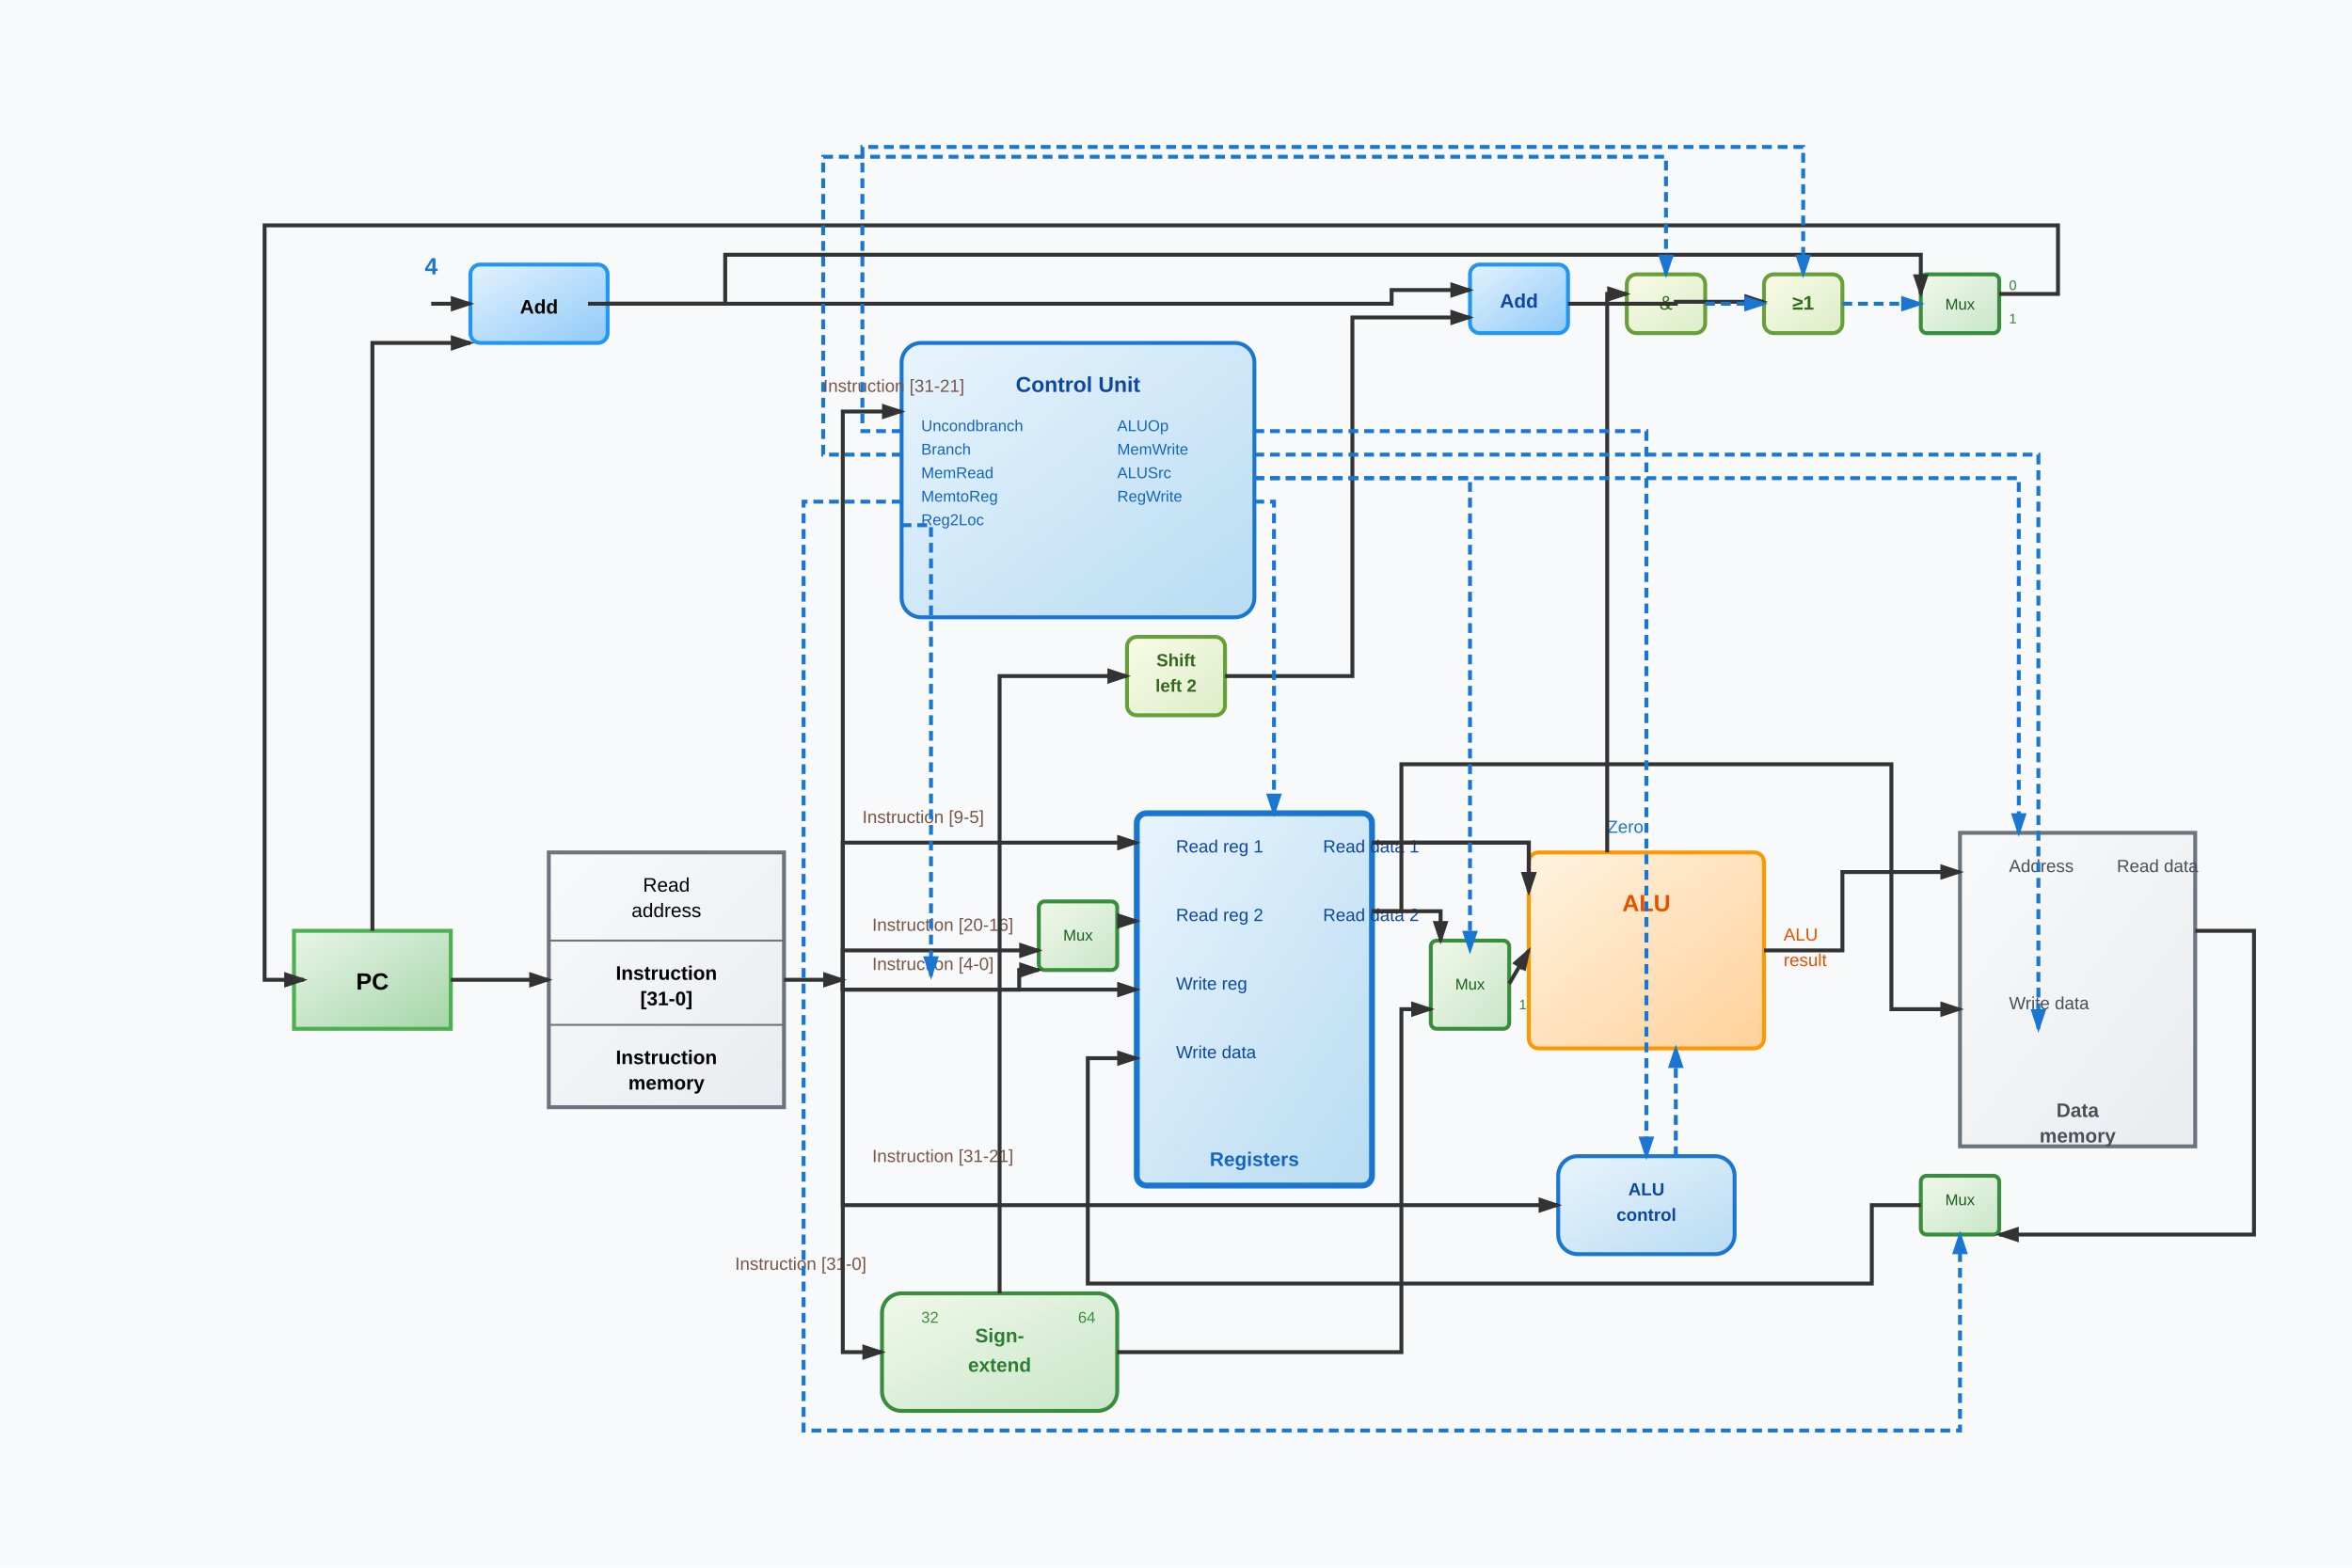
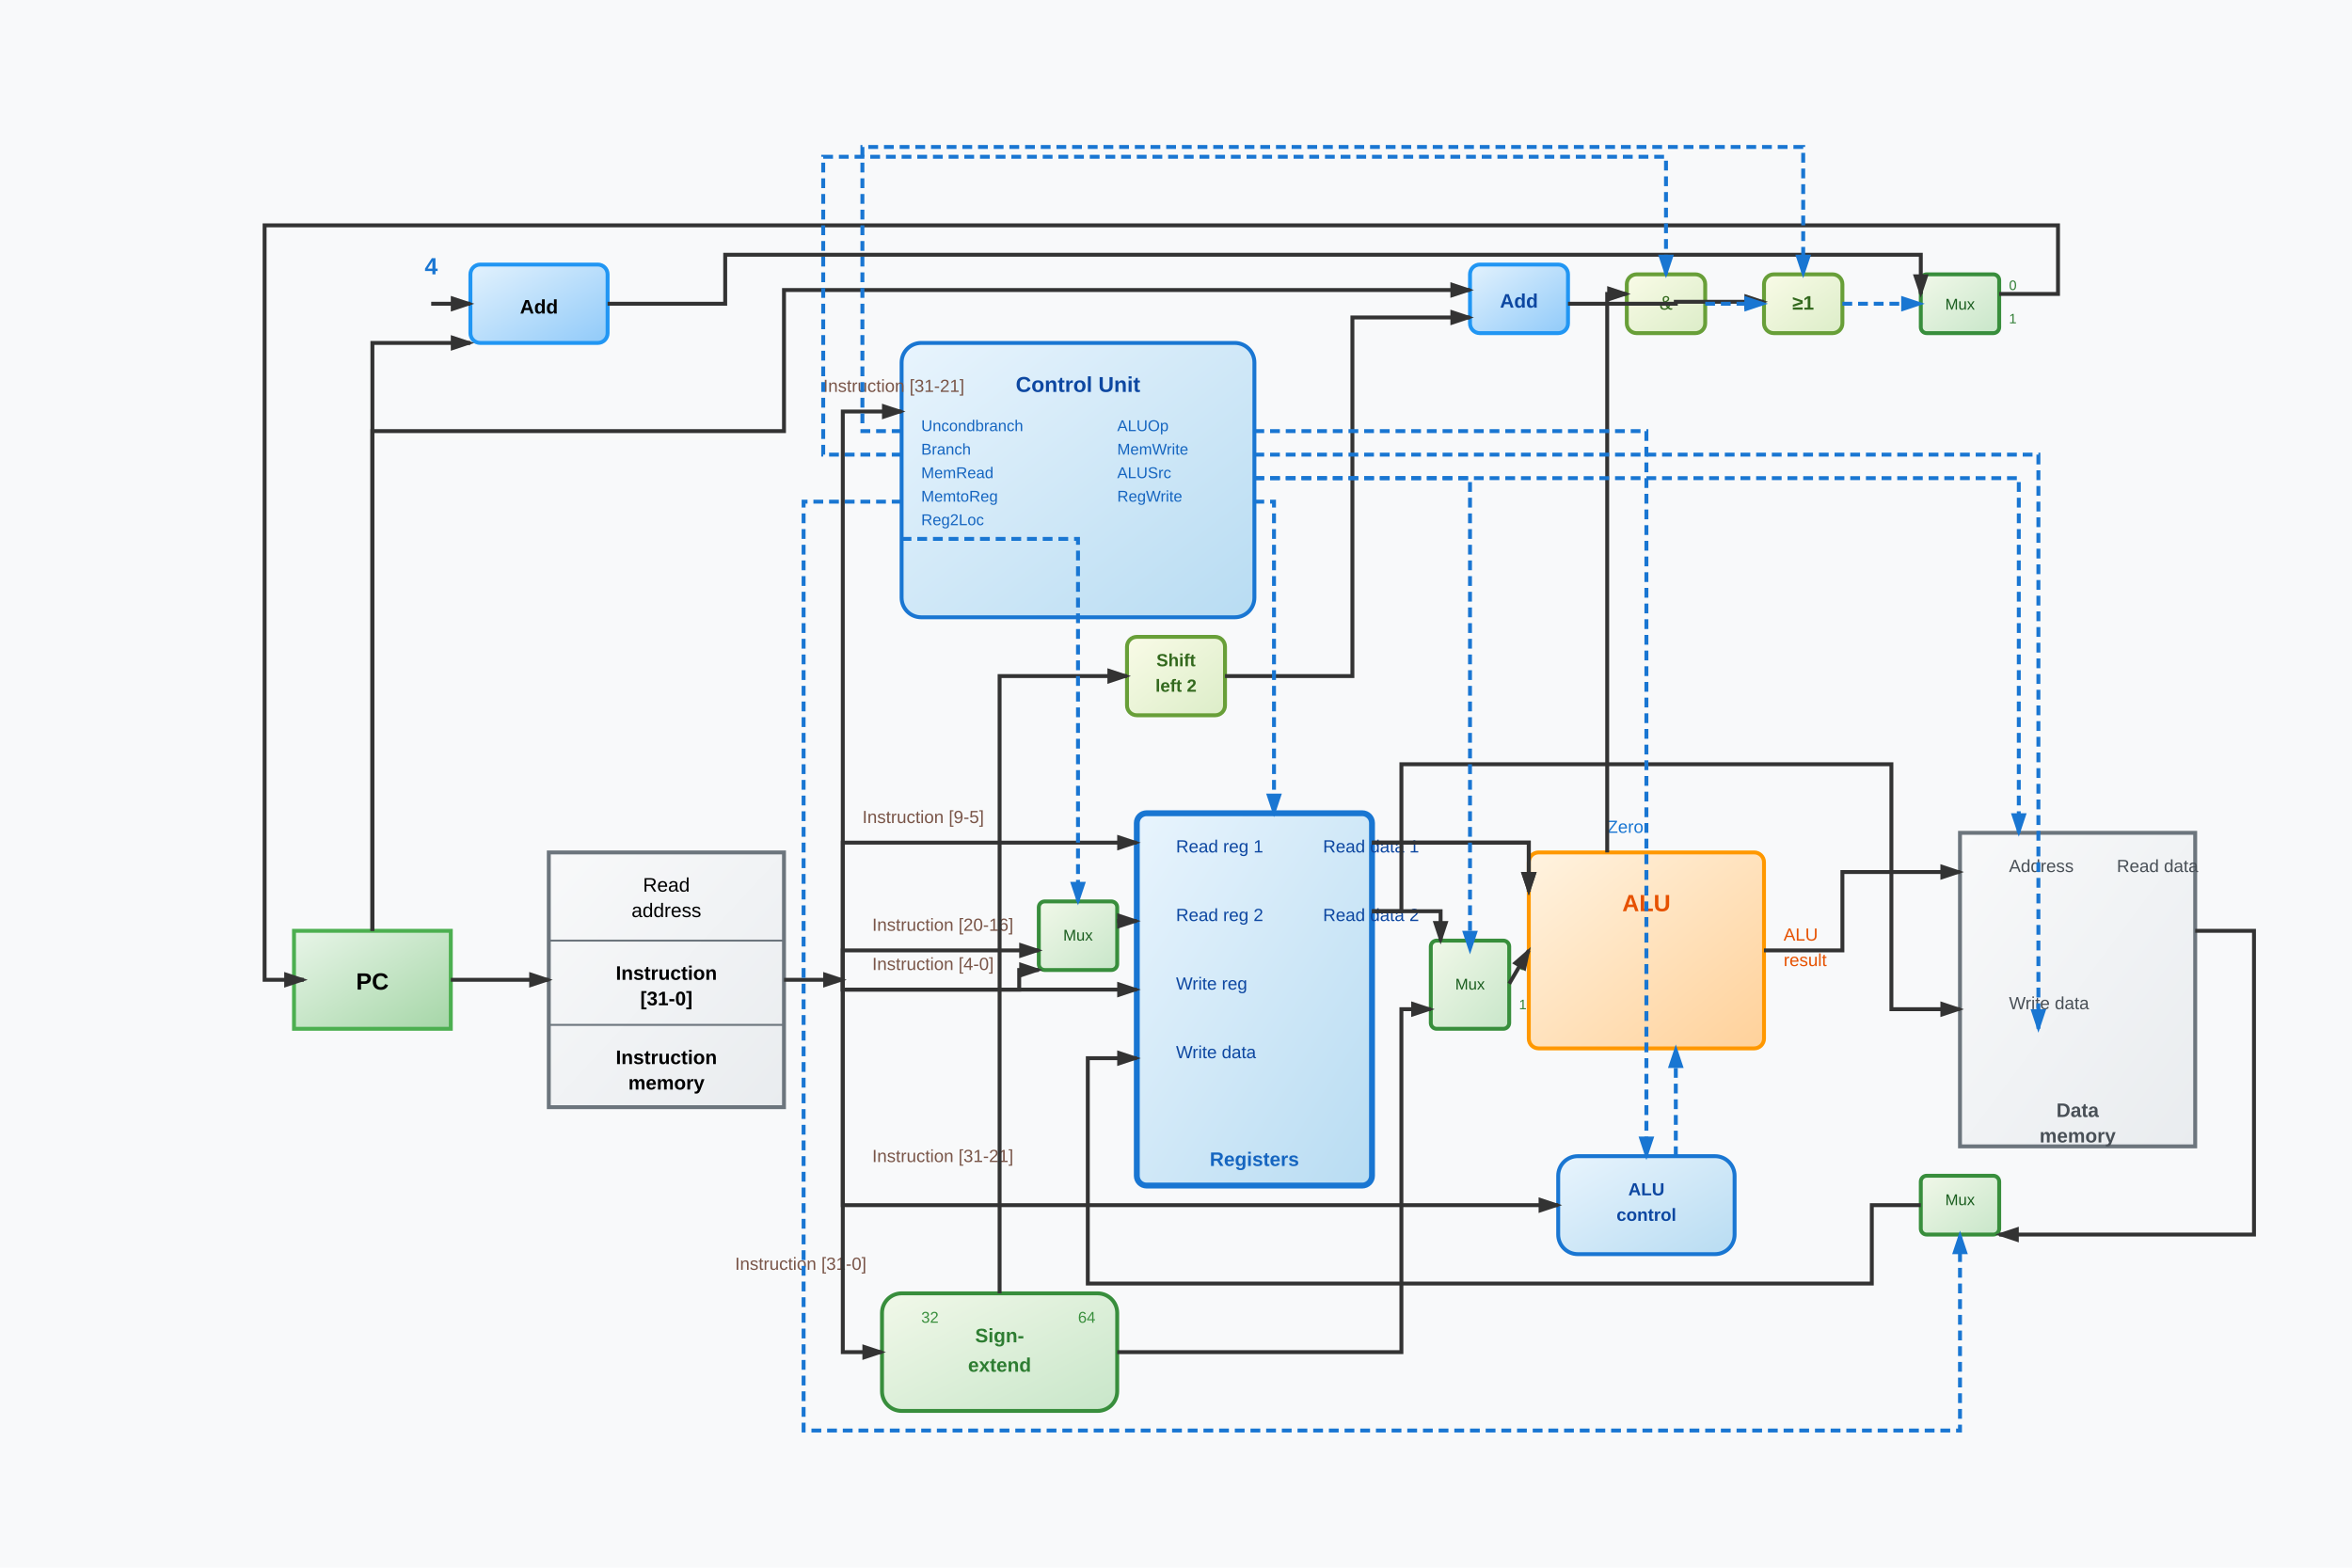
<svg xmlns="http://www.w3.org/2000/svg" viewBox="0 0 1200 800">
  <defs>
    <linearGradient id="controlGradient" x1="0%" y1="0%" x2="100%" y2="100%">
      <stop offset="0%" style="stop-color:#E8F4FD;stop-opacity:1" />
      <stop offset="100%" style="stop-color:#B8DCF2;stop-opacity:1" />
    </linearGradient>
    <linearGradient id="aluGradient" x1="0%" y1="0%" x2="100%" y2="100%">
      <stop offset="0%" style="stop-color:#FFF3E0;stop-opacity:1" />
      <stop offset="100%" style="stop-color:#FFD19A;stop-opacity:1" />
    </linearGradient>
    <linearGradient id="registerGradient" x1="0%" y1="0%" x2="100%" y2="100%">
      <stop offset="0%" style="stop-color:#E8F4FD;stop-opacity:1" />
      <stop offset="100%" style="stop-color:#B8DCF2;stop-opacity:1" />
    </linearGradient>
    <linearGradient id="pcGradient" x1="0%" y1="0%" x2="100%" y2="100%">
      <stop offset="0%" style="stop-color:#E8F5E8;stop-opacity:1" />
      <stop offset="100%" style="stop-color:#A5D6A7;stop-opacity:1" />
    </linearGradient>
    <linearGradient id="memoryGradient" x1="0%" y1="0%" x2="100%" y2="100%">
      <stop offset="0%" style="stop-color:#F8F9FA;stop-opacity:1" />
      <stop offset="100%" style="stop-color:#E9ECEF;stop-opacity:1" />
    </linearGradient>
    <linearGradient id="muxGradient" x1="0%" y1="0%" x2="100%" y2="100%">
      <stop offset="0%" style="stop-color:#F1F8E9;stop-opacity:1" />
      <stop offset="100%" style="stop-color:#C8E6C9;stop-opacity:1" />
    </linearGradient>
    <linearGradient id="signExtendGradient" x1="0%" y1="0%" x2="100%" y2="100%">
      <stop offset="0%" style="stop-color:#F1F8E9;stop-opacity:1" />
      <stop offset="100%" style="stop-color:#C8E6C9;stop-opacity:1" />
    </linearGradient>
    <linearGradient id="adderGradient" x1="0%" y1="0%" x2="100%" y2="100%">
      <stop offset="0%" style="stop-color:#E3F2FD;stop-opacity:1" />
      <stop offset="100%" style="stop-color:#90CAF9;stop-opacity:1" />
    </linearGradient>
    <linearGradient id="gateGradient" x1="0%" y1="0%" x2="100%" y2="100%">
      <stop offset="0%" style="stop-color:#F9FBE7;stop-opacity:1" />
      <stop offset="100%" style="stop-color:#DCEDC8;stop-opacity:1" />
    </linearGradient>
    <marker id="arrowhead" markerWidth="6" markerHeight="4" refX="5" refY="2" orient="auto" fill="#333" viewBox="0 0 6 4">
      <polygon points="0 0, 6 2, 0 4" />
    </marker>
    <marker id="arrowheadBlue" markerWidth="6" markerHeight="4" refX="5" refY="2" orient="auto" fill="#1976D2" viewBox="0 0 6 4">
      <polygon points="0 0, 6 2, 0 4" />
    </marker>
    <marker id="arrowheadGray" markerWidth="6" markerHeight="4" refX="5" refY="2" orient="auto" fill="#888" viewBox="0 0 6 4">
      <polygon points="0 0, 6 2, 0 4" />
    </marker>
  </defs>
  <rect x="0" y="0" width="1200" height="800" fill="#f8f9fa" />
  <g id="block-pc">
    <rect x="150" y="475" width="80" height="50" fill="url(#pcGradient)" stroke="#4CAF50" stroke-width="2" />
    <text x="190" y="505" text-anchor="middle" font-family="Arial" font-size="12" font-weight="bold">PC</text>
  </g>
  <g id="block-adder1">
    <rect x="240" y="135" width="70" height="40" fill="url(#adderGradient)" stroke="#2196F3" stroke-width="2" rx="5" />
    <text x="275" y="160" text-anchor="middle" font-family="Arial" font-size="10" font-weight="bold">Add</text>
  </g>
  <g id="constant-4">
    <text x="220" y="140" text-anchor="middle" font-family="Arial" font-size="12" font-weight="bold" fill="#1976D2">4</text>
  </g>
  <g id="block-imem">
    <rect x="280" y="435" width="120" height="130" fill="url(#memoryGradient)" stroke="#6C757D" stroke-width="2" />
    <text x="340" y="455" text-anchor="middle" font-family="Arial" font-size="10">Read</text>
    <text x="340" y="468" text-anchor="middle" font-family="Arial" font-size="10">address</text>
    <line x1="280" y1="480" x2="400" y2="480" stroke="#6C757D" stroke-width="1" />
    <text x="340" y="500" text-anchor="middle" font-family="Arial" font-size="10" font-weight="bold">Instruction</text>
    <text x="340" y="513" text-anchor="middle" font-family="Arial" font-size="10" font-weight="bold">[31-0]</text>
    <line x1="280" y1="523" x2="400" y2="523" stroke="#6C757D" stroke-width="1" />
    <text x="340" y="543" text-anchor="middle" font-family="Arial" font-size="10" font-weight="bold">Instruction</text>
    <text x="340" y="556" text-anchor="middle" font-family="Arial" font-size="10" font-weight="bold">memory</text>
  </g>
  <g id="block-control">
    <rect x="460" y="175" width="180" height="140" fill="url(#controlGradient)" stroke="#1976D2" stroke-width="2" rx="10" />
    <text x="550" y="200" text-anchor="middle" font-family="Arial" font-size="11" font-weight="bold" fill="#0D47A1">Control Unit</text>
    <text x="470" y="220" font-family="Arial" font-size="8" fill="#1565C0">Uncondbranch</text>
    <text x="470" y="232" font-family="Arial" font-size="8" fill="#1565C0">Branch</text>
    <text x="470" y="244" font-family="Arial" font-size="8" fill="#1565C0">MemRead</text>
    <text x="470" y="256" font-family="Arial" font-size="8" fill="#1565C0">MemtoReg</text>
    <text x="470" y="268" font-family="Arial" font-size="8" fill="#1565C0">Reg2Loc</text>
    <text x="570" y="220" font-family="Arial" font-size="8" fill="#1565C0">ALUOp</text>
    <text x="570" y="232" font-family="Arial" font-size="8" fill="#1565C0">MemWrite</text>
    <text x="570" y="244" font-family="Arial" font-size="8" fill="#1565C0">ALUSrc</text>
    <text x="570" y="256" font-family="Arial" font-size="8" fill="#1565C0">RegWrite</text>
  </g>
  <g id="block-regs">
    <rect x="580" y="415" width="120" height="190" fill="url(#registerGradient)" stroke="#1976D2" stroke-width="3" rx="5" />
    <text x="600" y="435" font-family="Arial" font-size="9" fill="#0D47A1">Read reg 1</text>
    <text x="600" y="470" font-family="Arial" font-size="9" fill="#0D47A1">Read reg 2</text>
    <text x="600" y="505" font-family="Arial" font-size="9" fill="#0D47A1">Write reg</text>
    <text x="600" y="540" font-family="Arial" font-size="9" fill="#0D47A1">Write data</text>
    <text x="640" y="595" text-anchor="middle" font-family="Arial" font-size="10" font-weight="bold" fill="#1565C0">Registers</text>
    <text x="675" y="435" font-family="Arial" font-size="9" fill="#0D47A1">Read data 1</text>
    <text x="675" y="470" font-family="Arial" font-size="9" fill="#0D47A1">Read data 2</text>
  </g>
  <g id="block-mux1">
    <rect x="530" y="460" width="40" height="35" fill="url(#muxGradient)" stroke="#388E3C" stroke-width="2" rx="3" />
    <text x="550" y="480" text-anchor="middle" font-family="Arial" font-size="8" fill="#1B5E20">Mux</text>
  </g>
  <g id="block-signext">
    <rect x="450" y="660" width="120" height="60" fill="url(#signExtendGradient)" stroke="#388E3C" stroke-width="2" rx="10" />
    <text x="510" y="685" text-anchor="middle" font-family="Arial" font-size="10" font-weight="bold" fill="#2E7D32">Sign-</text>
    <text x="510" y="700" text-anchor="middle" font-family="Arial" font-size="10" font-weight="bold" fill="#2E7D32">extend</text>
    <text x="470" y="675" font-family="Arial" font-size="8" fill="#388E3C">32</text>
    <text x="550" y="675" font-family="Arial" font-size="8" fill="#388E3C">64</text>
  </g>
  <g id="block-mux2">
    <rect x="730" y="480" width="40" height="45" fill="url(#muxGradient)" stroke="#388E3C" stroke-width="2" rx="3" />
    <text x="750" y="505" text-anchor="middle" font-family="Arial" font-size="8" fill="#1B5E20">Mux</text>
    <text x="775" y="495" font-family="Arial" font-size="7" fill="#2E7D32">0</text>
    <text x="775" y="515" font-family="Arial" font-size="7" fill="#2E7D32">1</text>
  </g>
  <g id="block-alu">
    <rect x="780" y="435" width="120" height="100" fill="url(#aluGradient)" stroke="#FF9800" stroke-width="2" rx="5" />
    <text x="840" y="465" text-anchor="middle" font-family="Arial" font-size="12" font-weight="bold" fill="#E65100">ALU</text>
    <text x="820" y="425" font-family="Arial" font-size="9" fill="#1976D2">Zero</text>
    <text x="910" y="480" font-family="Arial" font-size="9" fill="#E65100">ALU</text>
    <text x="910" y="493" font-family="Arial" font-size="9" fill="#E65100">result</text>
  </g>
  <g id="block-alucontrol">
    <rect x="795" y="590" width="90" height="50" fill="url(#controlGradient)" stroke="#1976D2" stroke-width="2" rx="10" />
    <text x="840" y="610" text-anchor="middle" font-family="Arial" font-size="9" font-weight="bold" fill="#0D47A1">ALU</text>
    <text x="840" y="623" text-anchor="middle" font-family="Arial" font-size="9" font-weight="bold" fill="#0D47A1">control</text>
  </g>
  <g id="block-datamem">
    <rect x="1000" y="425" width="120" height="160" fill="url(#memoryGradient)" stroke="#6C757D" stroke-width="2" />
    <text x="1025" y="445" font-family="Arial" font-size="9" fill="#495057">Address</text>
    <text x="1025" y="515" font-family="Arial" font-size="9" fill="#495057">Write data</text>
    <text x="1080" y="445" font-family="Arial" font-size="9" fill="#495057">Read data</text>
    <text x="1060" y="570" text-anchor="middle" font-family="Arial" font-size="10" font-weight="bold" fill="#495057">Data</text>
    <text x="1060" y="583" text-anchor="middle" font-family="Arial" font-size="10" font-weight="bold" fill="#495057">memory</text>
  </g>
  <g id="block-mux3">
    <rect x="980" y="600" width="40" height="30" fill="url(#muxGradient)" stroke="#388E3C" stroke-width="2" rx="3" />
    <text x="1000" y="615" text-anchor="middle" font-family="Arial" font-size="8" fill="#1B5E20">Mux</text>
  </g>
  <g id="block-shift-left">
    <rect x="575" y="325" width="50" height="40" fill="url(#gateGradient)" stroke="#689F38" stroke-width="2" rx="5" />
    <text x="600" y="340" text-anchor="middle" font-family="Arial" font-size="9" font-weight="bold" fill="#33691E">Shift</text>
    <text x="600" y="353" text-anchor="middle" font-family="Arial" font-size="9" font-weight="bold" fill="#33691E">left 2</text>
  </g>
  <g id="block-adder2">
    <rect x="750" y="135" width="50" height="35" fill="url(#adderGradient)" stroke="#2196F3" stroke-width="2" rx="5" />
    <text x="775" y="157" text-anchor="middle" font-family="Arial" font-size="10" font-weight="bold" fill="#0D47A1">Add</text>
  </g>
  <g id="block-and-gate">
    <rect x="830" y="140" width="40" height="30" fill="url(#gateGradient)" stroke="#689F38" stroke-width="2" rx="5" />
    <text x="850" y="158" text-anchor="middle" font-family="Arial" font-size="10" fill="#33691E">&amp;</text>
  </g>
  <g id="block-or-gate">
    <rect x="900" y="140" width="40" height="30" fill="url(#gateGradient)" stroke="#689F38" stroke-width="2" rx="5" />
    <text x="920" y="158" text-anchor="middle" font-family="Arial" font-size="10" font-weight="bold" fill="#33691E">≥1</text>
  </g>
  <g id="block-mux4">
    <rect x="980" y="140" width="40" height="30" fill="url(#muxGradient)" stroke="#388E3C" stroke-width="2" rx="3" />
    <text x="1000" y="158" text-anchor="middle" font-family="Arial" font-size="8" fill="#1B5E20">Mux</text>
    <text x="1025" y="148" font-family="Arial" font-size="7" fill="#2E7D32">0</text>
    <text x="1025" y="165" font-family="Arial" font-size="7" fill="#2E7D32">1</text>
  </g>
  <g id="instruction-field-labels" font-family="Arial" font-size="9" fill="#795548">
    <text x="420" y="200">Instruction [31-21]</text>
    <text x="440" y="420">Instruction [9-5]</text>
    <text x="445" y="475">Instruction [20-16]</text>
    <text x="445" y="495">Instruction [4-0]</text>
    <text x="375" y="648">Instruction [31-0]</text>
    <text x="445" y="593">Instruction [31-21]</text>
  </g>
  <g id="data-paths" stroke-width="2" fill="none">
    <path id="path-pc-imem" stroke="#333" d="M230 500 L280 500" marker-end="url(#arrowhead)" />
    <path id="path-pc-adder1" stroke="#333" d="M190 475 L190 175 L240 175" marker-end="url(#arrowhead)" />
    <path id="path-4-adder" stroke="#333" d="M220 155 L240 155" marker-end="url(#arrowhead)" />
    <path id="path-adder1-mux4-in0" stroke="#333" d="M310 155 L370 155 L370 130 L980 130 L980 150" marker-end="url(#arrowhead)" />
    <path id="path-mux4-pc" stroke="#333" d="M1020 150 L1050 150 L1050 115 L135 115 L135 500 L155 500" marker-end="url(#arrowhead)" />
    <path id="path-imem-out" stroke="#333" d="M400 500 L430 500" marker-end="url(#arrowhead)" />
    <path id="path-instr-control" stroke="#333" d="M430 500 L430 210 L460 210" marker-end="url(#arrowhead)" />
    <path id="path-instr-regs" stroke="#333" d="M430 500 L430 430 L580 430" marker-end="url(#arrowhead)" />
    <path id="path-instr-reg2loc-0" stroke="#333" d="M430 500 L430 485 L530 485" marker-end="url(#arrowhead)" />
    <path id="path-instr-reg2loc-1" stroke="#333" d="M430 500 L430 505 L520 505 L520 495 L530 495" marker-end="url(#arrowhead)" />
    <path id="path-instr-regwriteaddr" stroke="#333" d="M430 500 L430 505 L580 505" marker-end="url(#arrowhead)" />
    <path id="path-instr-signext" stroke="#333" d="M430 500 L430 690 L450 690" marker-end="url(#arrowhead)" />
    <path id="path-instr-alucontrol" stroke="#333" d="M430 500 L430 615 L795 615" marker-end="url(#arrowhead)" />
    <path id="path-reg2loc-out" stroke="#333" d="M570 470 L580 470" marker-end="url(#arrowhead)" />
    <path id="path-regs-rdata1" stroke="#333" d="M700 430 L780 430 L780 455" marker-end="url(#arrowhead)" />
    <path id="path-regs-rdata2" stroke="#333" d="M700 465 L735 465 L735 480" marker-end="url(#arrowhead)" />
    <path id="path-rdata2-memwrite" stroke="#333" d="M700 465 L715 465 L715 390 L965 390 L965 515 L1000 515" marker-end="url(#arrowhead)" />
    <path id="path-signext-out-mux2" stroke="#333" d="M570 690 L715 690 L715 515 L730 515" marker-end="url(#arrowhead)" />
    <path id="path-mux2-alu" stroke="#333" d="M770 502 L780 485" marker-end="url(#arrowhead)" />
    <path id="path-rdata1-alu" stroke="#333" d="M700 430 L780 430 L780 455" marker-end="url(#arrowhead)" />
    <path id="path-alu-result" stroke="#333" d="M900 485 L940 485 L940 445 L1000 445" marker-end="url(#arrowhead)" />
    <path id="path-alu-zero" stroke="#333" d="M820 435 L820 150 L830 150" marker-end="url(#arrowhead)" />
    <path id="path-mem-readdata" stroke="#333" d="M1120 475 L1150 475 L1150 630 L1020 630" marker-end="url(#arrowhead)" />
    <path id="path-mux3-wb" stroke="#333" d="M980 615 L955 615 L955 655 L555 655 L555 540 L580 540" marker-end="url(#arrowhead)" />
    <path id="path-signext-br-shift" stroke="#333" d="M510 660 L510 345 L575 345" marker-end="url(#arrowhead)" />
    <path id="path-shift-adder2" stroke="#333" d="M625 345 L690 345 L690 162 L750 162" marker-end="url(#arrowhead)" />
-     <path id="path-pc-adder2" stroke="#333" d="M300 155 L710 155 L710 148 L750 148" marker-end="url(#arrowhead)" />
+     <path id="path-pc-adder2" stroke="#333" d="M190 475 L190 220 L400 220 L400 148 L710 148 L710 148 L750 148" marker-end="url(#arrowhead)" />
    <path id="path-adder2-or" stroke="#333" d="M800 155 L855 155 L855 154 L900 154" marker-end="url(#arrowhead)" />
  </g>
  <g id="control-lines" stroke="#1976D2" stroke-width="2" fill="none" stroke-dasharray="5,3">
    <path id="control-uncondbranch-enable" d="M460 220 L440 220 L440 75 L920 75 L920 140" marker-end="url(#arrowheadBlue)" />
    <path id="control-branch-enable" d="M460 232 L420 232 L420 80 L850 80 L850 140" marker-end="url(#arrowheadBlue)" />
    <path id="control-memread-enable" d="M640 244 L1030 244 L1030 425" marker-end="url(#arrowheadBlue)" />
    <path id="control-memtoreg-enable" d="M460 256 L410 256 L410 730 L1000 730 L1000 630" marker-end="url(#arrowheadBlue)" />
-     <path id="control-reg2loc-enable" d="M460 268 L475 268 L475 498" marker-end="url(#arrowheadBlue)" />
+     <path id="control-reg2loc-enable" d="M460 275 L550 275 L550 460" marker-end="url(#arrowheadBlue)" />
    <path id="control-aluop-enable" d="M640 220 L840 220 L840 590" marker-end="url(#arrowheadBlue)" />
    <path id="control-memwrite-enable" d="M640 232 L1040 232 L1040 525" marker-end="url(#arrowheadBlue)" />
    <path id="control-alucontrol-alu" d="M855 590 L855 535" marker-end="url(#arrowheadBlue)" />
    <path id="control-alusrc-enable" d="M640 244 L750 244 L750 485" marker-end="url(#arrowheadBlue)" />
    <path id="control-regwrite-enable" d="M640 256 L650 256 L650 415" marker-end="url(#arrowheadBlue)" />
    <path id="path-and-or" d="M870 155 L885 155 L885 155 L900 155" marker-end="url(#arrowheadBlue)" />
    <path id="path-or-mux4" d="M940 155 L965 155 L965 155 L980 155" marker-end="url(#arrowheadBlue)" />
  </g>
</svg>
